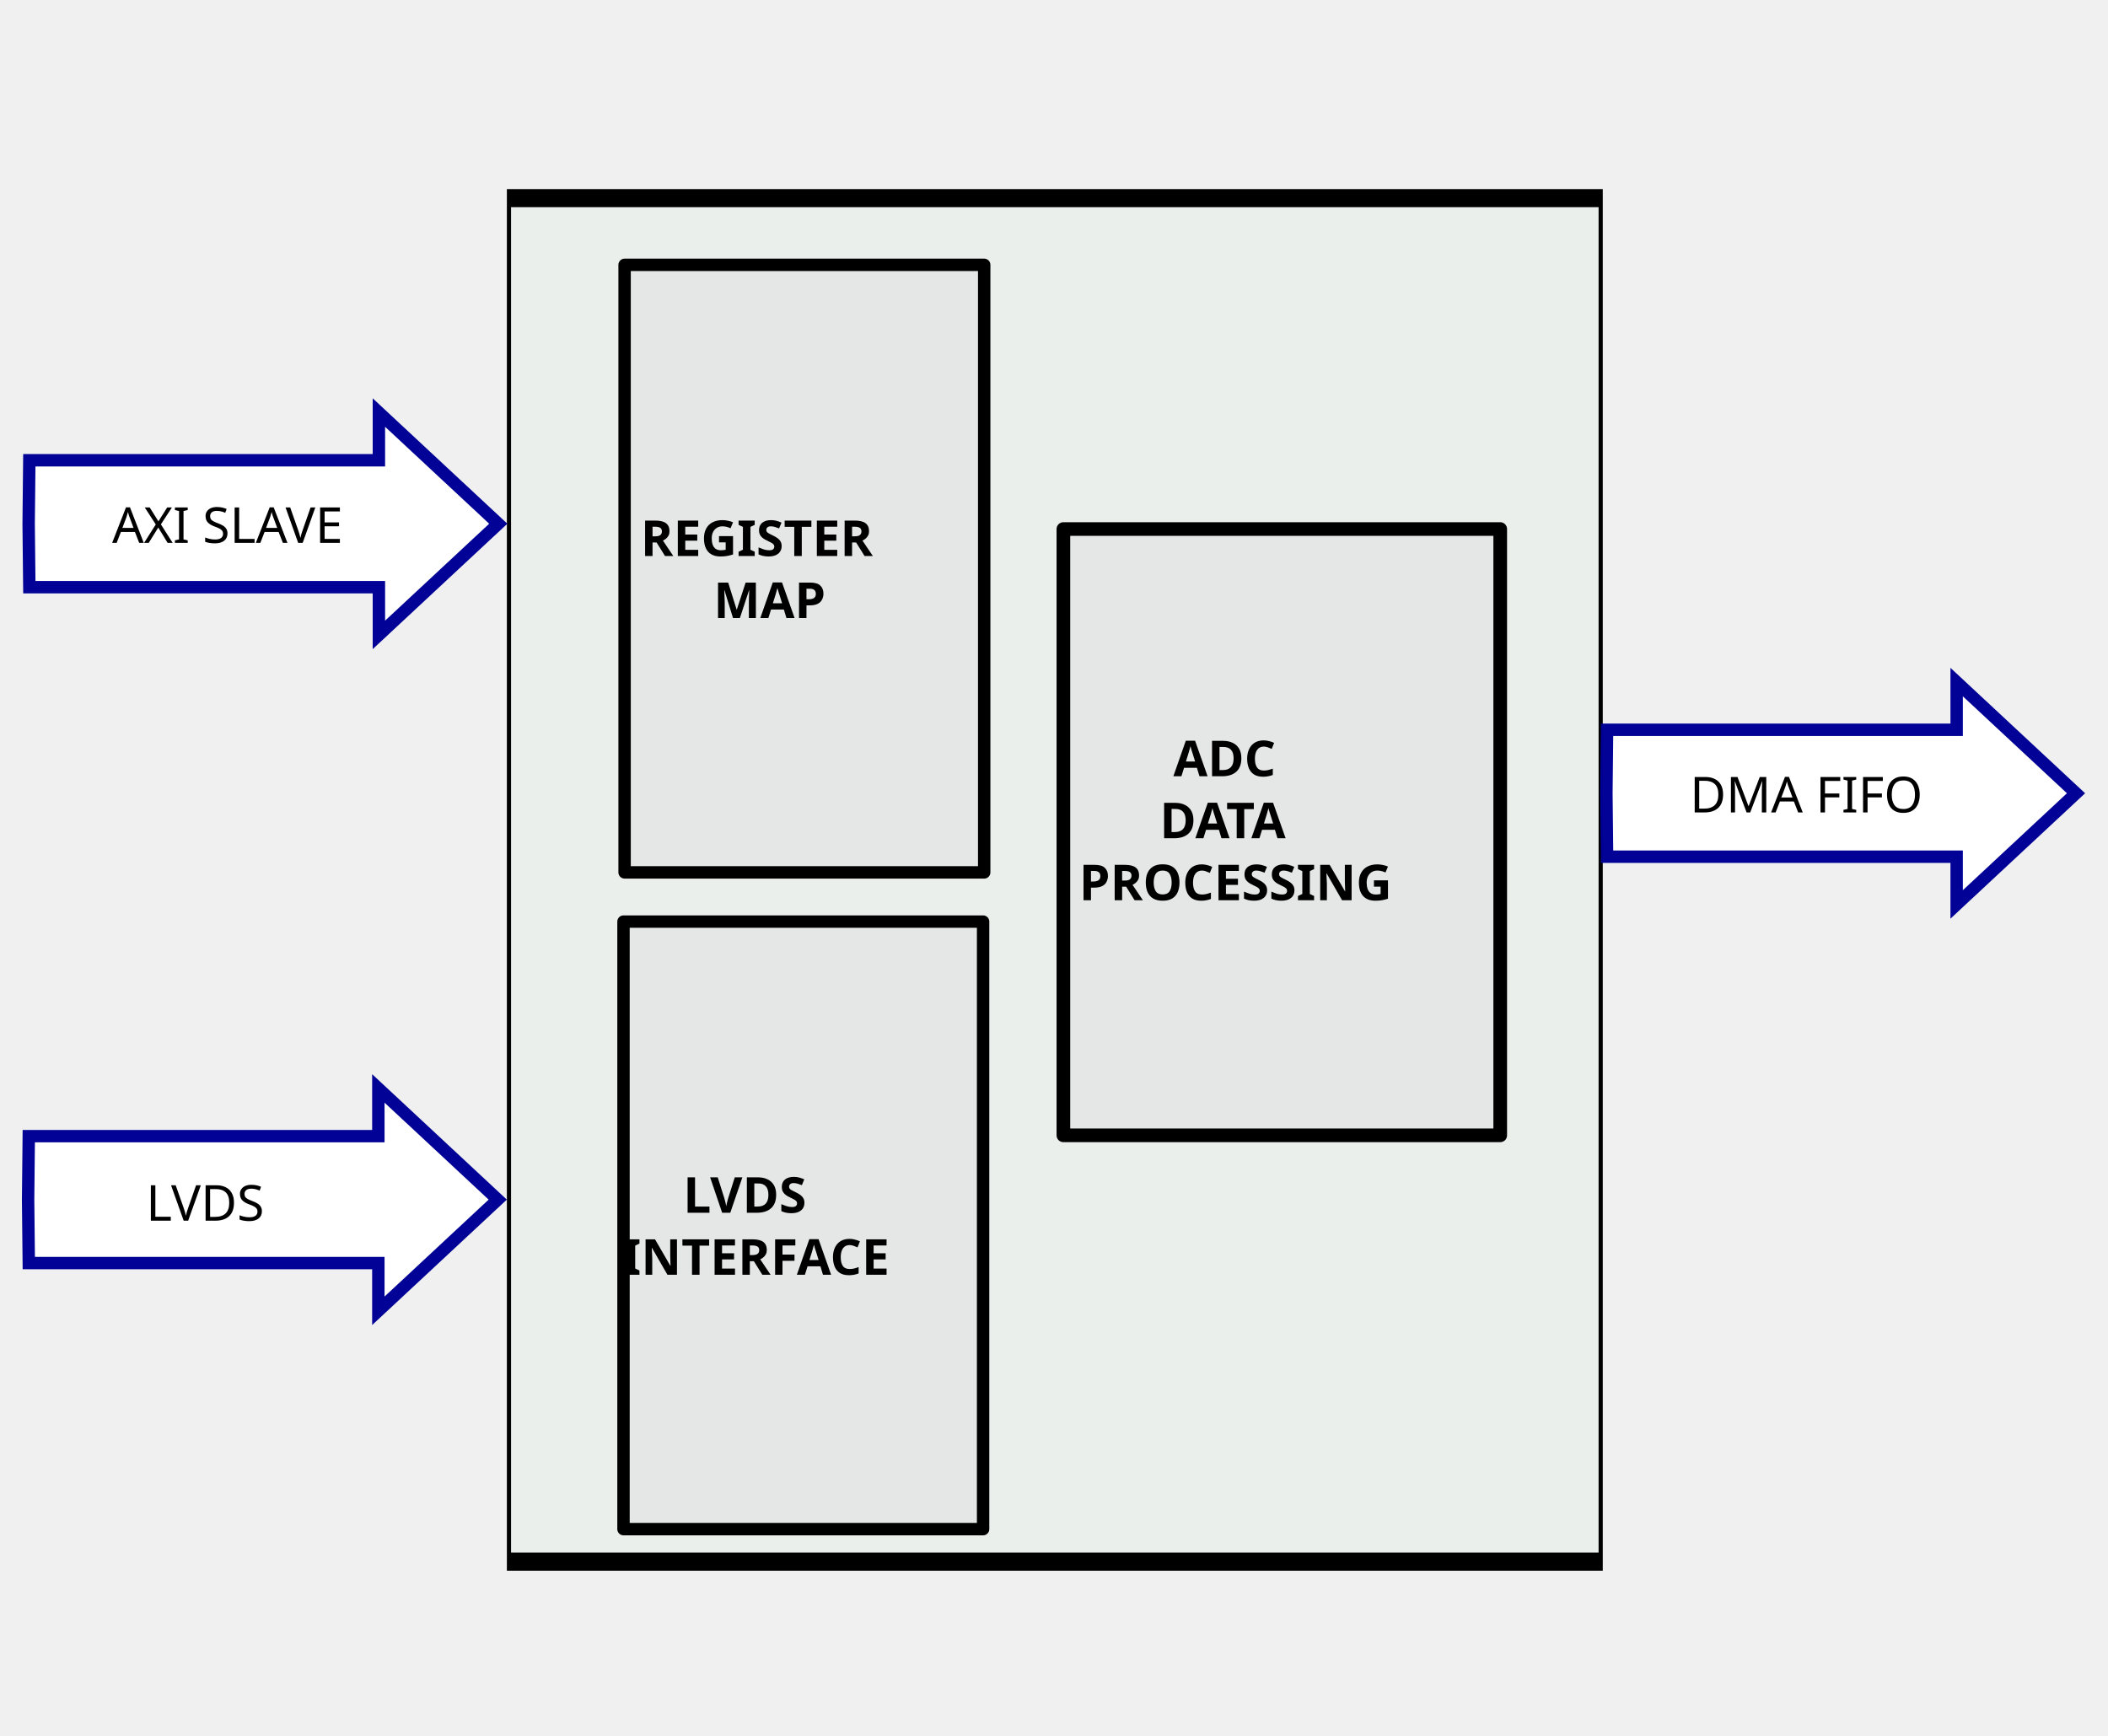
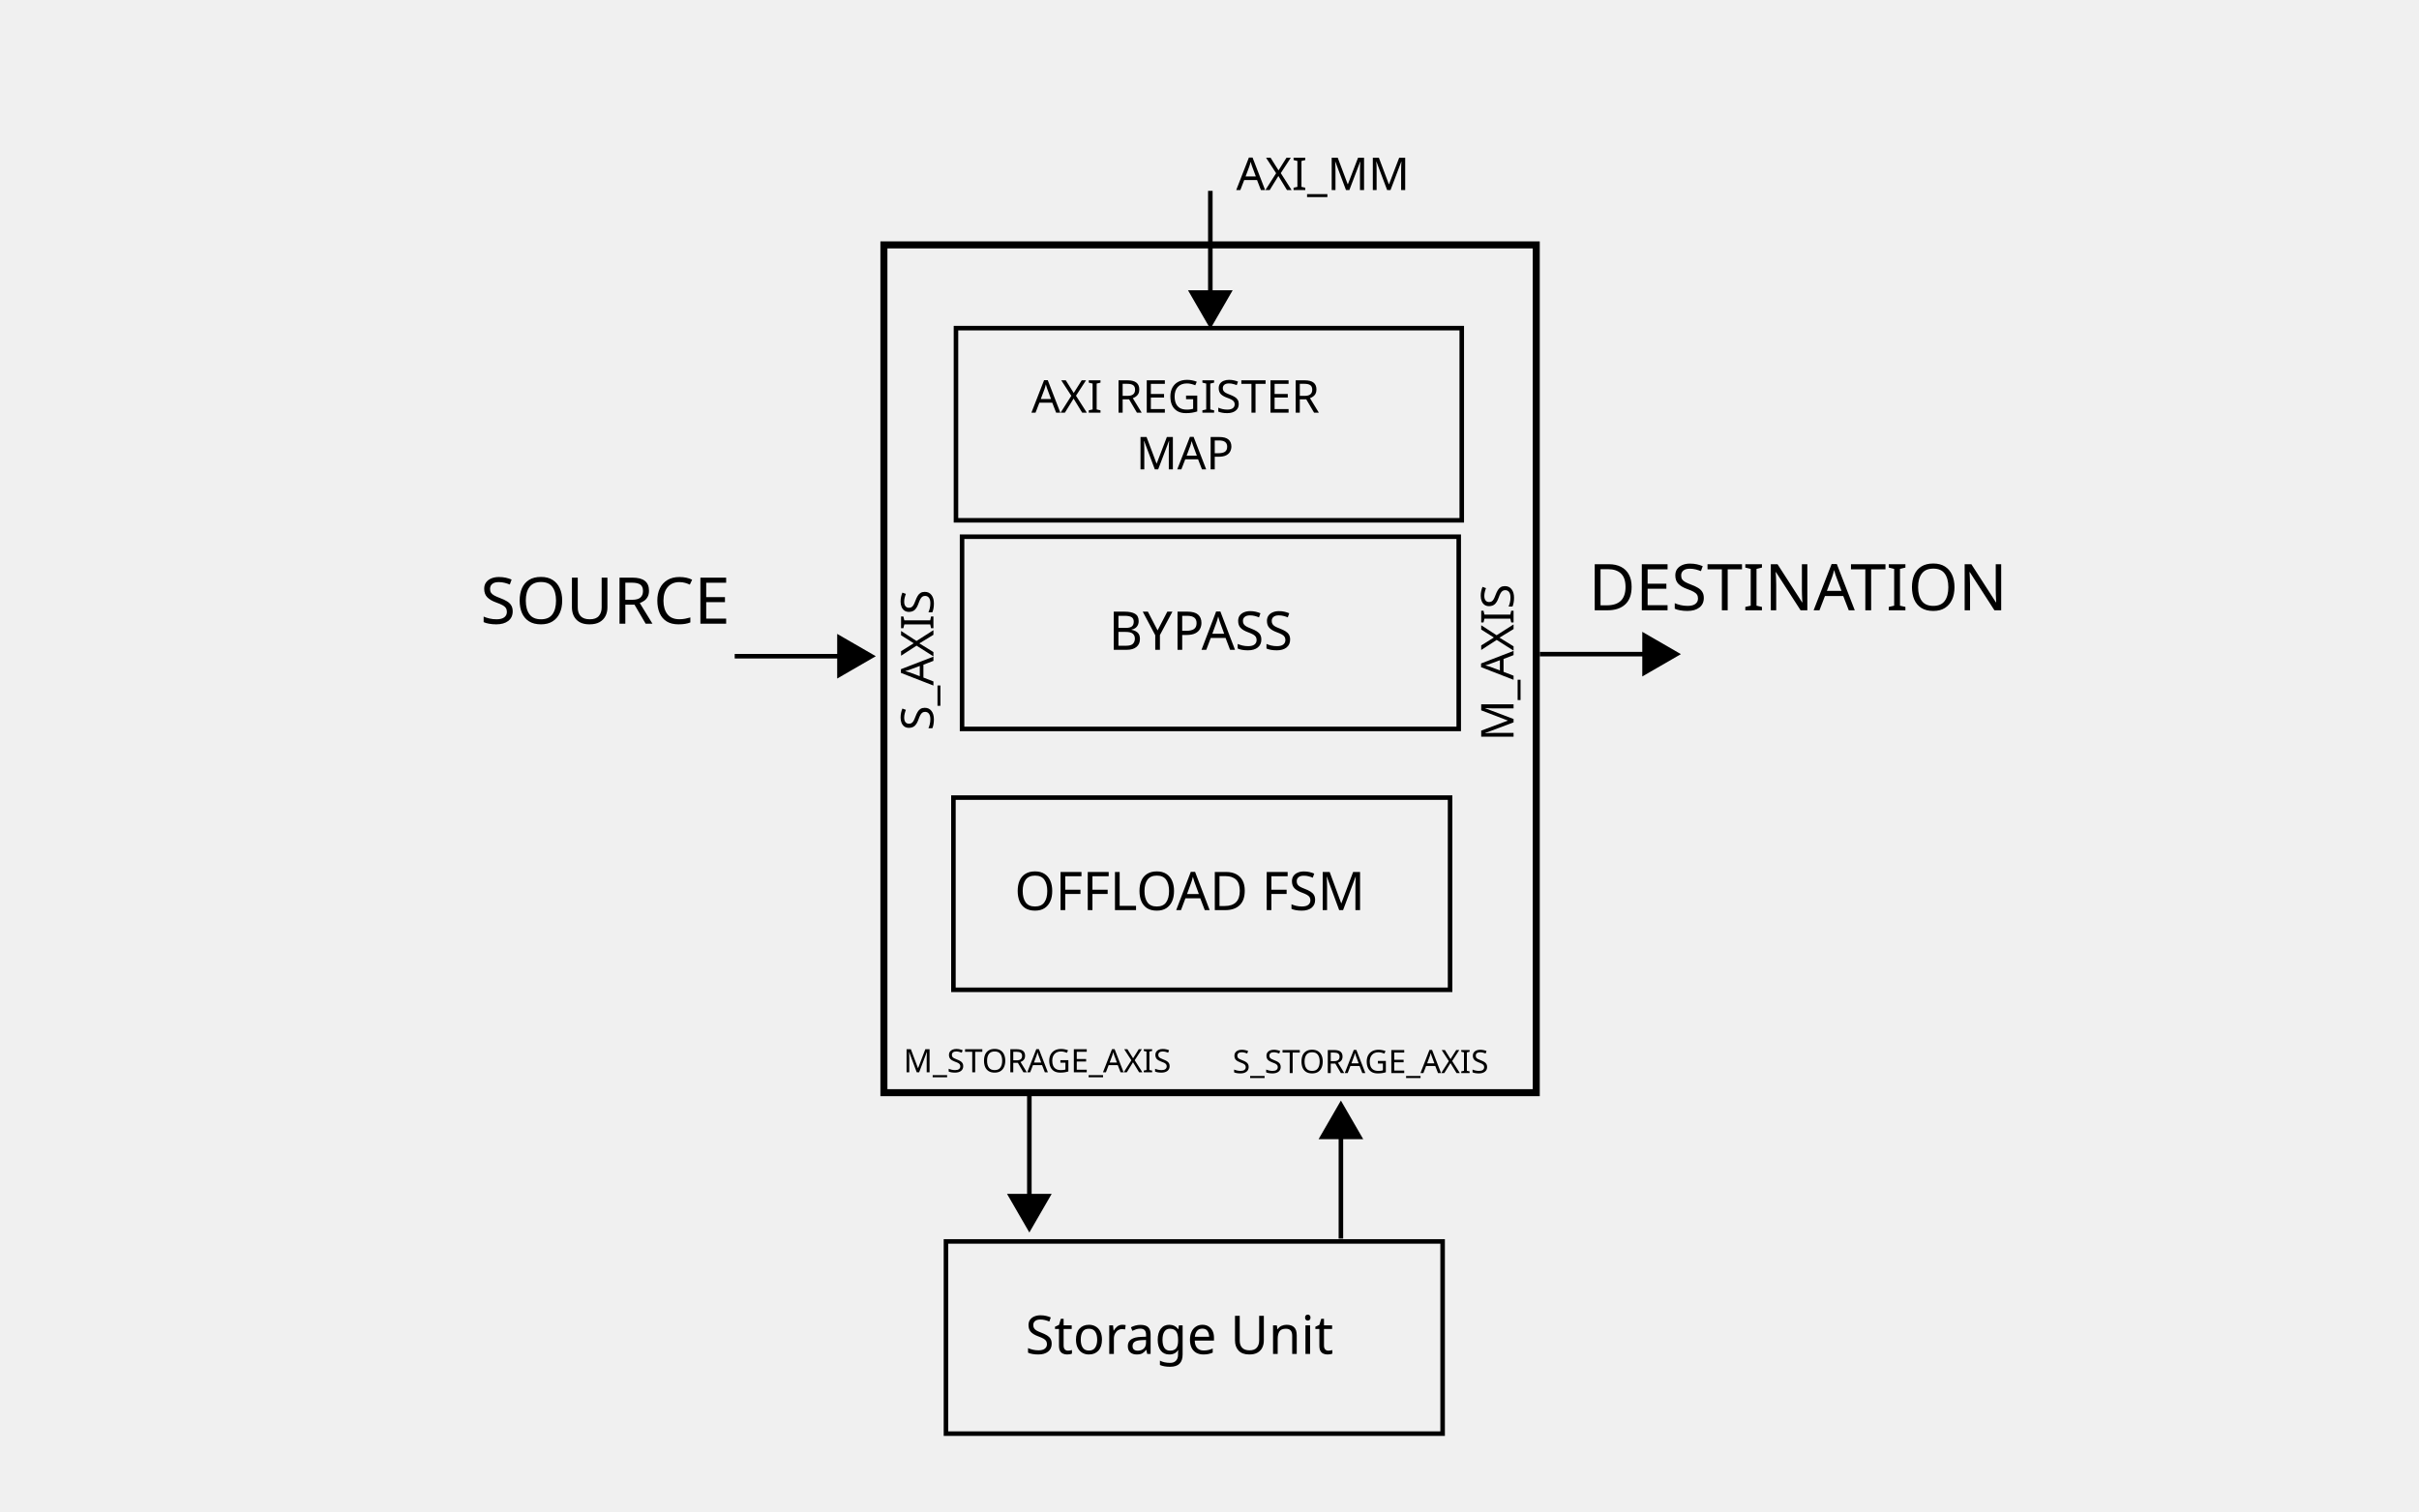
- <svg xmlns="http://www.w3.org/2000/svg" width="425" height="350" viewBox="0 0 425 350" id="svg2" version="1.1">
+ <svg xmlns="http://www.w3.org/2000/svg" width="800" height="500" viewBox="0 0 800 500" id="svg2" version="1.1">
  <defs id="defs4">
-     <pattern y="0" x="0" height="6" width="6" patternUnits="userSpaceOnUse" id="EMFhbasepattern" />
+     <marker orient="auto" refY="0" refX="0" id="marker8368" style="overflow:visible">
+       <path id="path8370" d="m 5.77,0 -8.65,5 0,-10 8.65,5 z" style="fill:#000000;fill-opacity:1;fill-rule:evenodd;stroke:#000000;stroke-width:1pt;stroke-opacity:1" transform="scale(0.8,0.8)" />
+     </marker>
+     <marker style="overflow:visible" id="marker7024" refX="0" refY="0" orient="auto">
+       <path transform="scale(0.8,0.8)" style="fill:#000000;fill-opacity:1;fill-rule:evenodd;stroke:#000000;stroke-width:1pt;stroke-opacity:1" d="m 5.77,0 -8.65,5 0,-10 8.65,5 z" id="path7026" />
+     </marker>
+     <marker style="overflow:visible" id="marker6894" refX="0" refY="0" orient="auto">
+       <path transform="scale(0.8,0.8)" style="fill:#000000;fill-opacity:1;fill-rule:evenodd;stroke:#000000;stroke-width:1pt;stroke-opacity:1" d="m 5.77,0 -8.65,5 0,-10 8.65,5 z" id="path6896" />
+     </marker>
+     <marker style="overflow:visible" id="marker6770" refX="0" refY="0" orient="auto">
+       <path transform="scale(0.8,0.8)" style="fill:#000000;fill-opacity:1;fill-rule:evenodd;stroke:#000000;stroke-width:1pt;stroke-opacity:1" d="m 5.77,0 -8.65,5 0,-10 8.65,5 z" id="path6772" />
+     </marker>
+     <marker orient="auto" refY="0" refX="0" id="marker6384" style="overflow:visible">
+       <path id="path6386" d="m 5.77,0 -8.65,5 0,-10 8.65,5 z" style="fill:#000000;fill-opacity:1;fill-rule:evenodd;stroke:#000000;stroke-width:1pt;stroke-opacity:1" transform="scale(0.8,0.8)" />
+     </marker>
+     <marker orient="auto" refY="0" refX="0" id="marker5850" style="overflow:visible">
+       <path id="path5852" d="m 5.77,0 -8.65,5 0,-10 8.65,5 z" style="fill:#000000;fill-opacity:1;fill-rule:evenodd;stroke:#000000;stroke-width:1pt;stroke-opacity:1" transform="scale(0.8,0.8)" />
+     </marker>
+     <marker orient="auto" refY="0" refX="0" id="marker5774" style="overflow:visible">
+       <path id="path5776" d="m 5.77,0 -8.65,5 0,-10 8.65,5 z" style="fill:#000000;fill-opacity:1;fill-rule:evenodd;stroke:#000000;stroke-width:1pt;stroke-opacity:1" transform="scale(0.8,0.8)" />
+     </marker>
+     <marker orient="auto" refY="0" refX="0" id="TriangleOutL-5-7-7-3-2" style="overflow:visible">
+       <path id="path4988-2-1-3-5-5" d="m 5.77,0 -8.65,5 0,-10 8.65,5 z" style="fill:#000000;fill-opacity:1;fill-rule:evenodd;stroke:#000000;stroke-width:1pt;stroke-opacity:1" transform="scale(0.8,0.8)" />
+     </marker>
+     <marker orient="auto" refY="0" refX="0" id="TriangleOutL-5-7-7" style="overflow:visible">
+       <path id="path4988-2-1-3" d="m 5.77,0 -8.65,5 0,-10 8.65,5 z" style="fill:#000000;fill-opacity:1;fill-rule:evenodd;stroke:#000000;stroke-width:1pt;stroke-opacity:1" transform="scale(0.8,0.8)" />
+     </marker>
+     <marker orient="auto" refY="0" refX="0" id="TriangleOutL-5-7" style="overflow:visible">
+       <path id="path4988-2-1" d="m 5.77,0 -8.65,5 0,-10 8.65,5 z" style="fill:#000000;fill-opacity:1;fill-rule:evenodd;stroke:#000000;stroke-width:1pt;stroke-opacity:1" transform="scale(0.8,0.8)" />
+     </marker>
+     <marker orient="auto" refY="0" refX="0" id="TriangleOutL-5" style="overflow:visible">
+       <path id="path4988-2" d="m 5.77,0 -8.65,5 0,-10 8.65,5 z" style="fill:#000000;fill-opacity:1;fill-rule:evenodd;stroke:#000000;stroke-width:1pt;stroke-opacity:1" transform="scale(0.8,0.8)" />
+     </marker>
+     <marker orient="auto" refY="0" refX="0" id="TriangleOutL" style="overflow:visible">
+       <path id="path4988" d="m 5.77,0 -8.65,5 0,-10 8.65,5 z" style="fill:#000000;fill-opacity:1;fill-rule:evenodd;stroke:#000000;stroke-width:1pt;stroke-opacity:1" transform="scale(0.8,0.8)" />
+     </marker>
+     <marker orient="auto" refY="0" refX="0" id="TriangleOutL-5-7-7-2" style="overflow:visible">
+       <path id="path4988-2-1-3-6" d="m 5.77,0 -8.65,5 0,-10 8.65,5 z" style="fill:#000000;fill-opacity:1;fill-rule:evenodd;stroke:#000000;stroke-width:1pt;stroke-opacity:1" transform="scale(0.8,0.8)" />
+     </marker>
+     <marker orient="auto" refY="0" refX="0" id="marker5850-1" style="overflow:visible">
+       <path id="path5852-8" d="m 5.77,0 -8.65,5 0,-10 8.65,5 z" style="fill:#000000;fill-opacity:1;fill-rule:evenodd;stroke:#000000;stroke-width:1pt;stroke-opacity:1" transform="scale(0.8,0.8)" />
+     </marker>
+     <marker orient="auto" refY="0" refX="0" id="marker5774-7" style="overflow:visible">
+       <path id="path5776-7" d="m 5.77,0 -8.65,5 0,-10 8.65,5 z" style="fill:#000000;fill-opacity:1;fill-rule:evenodd;stroke:#000000;stroke-width:1pt;stroke-opacity:1" transform="scale(0.8,0.8)" />
+     </marker>
+     <marker orient="auto" refY="0" refX="0" id="TriangleOutL-5-7-7-9" style="overflow:visible">
+       <path id="path4988-2-1-3-9" d="M 5.77,0 -2.88,5 V -5 Z" style="fill:#000000;fill-opacity:1;fill-rule:evenodd;stroke:#000000;stroke-width:1pt;stroke-opacity:1" transform="scale(0.8)" />
+     </marker>
+     <marker orient="auto" refY="0" refX="0" id="marker8368-5" style="overflow:visible">
+       <path id="path8370-8" d="M 5.77,0 -2.88,5 V -5 Z" style="fill:#000000;fill-opacity:1;fill-rule:evenodd;stroke:#000000;stroke-width:1pt;stroke-opacity:1" transform="scale(0.8)" />
+     </marker>
+     <marker orient="auto" refY="0" refX="0" id="marker8368-5-6" style="overflow:visible">
+       <path id="path8370-8-4" d="M 5.77,0 -2.88,5 V -5 Z" style="fill:#000000;fill-opacity:1;fill-rule:evenodd;stroke:#000000;stroke-width:1pt;stroke-opacity:1" transform="scale(0.8)" />
+     </marker>
  </defs>
-   <g id="layer1" transform="translate(-13.13198,-537.9238)">
-     <text xml:space="preserve" style="font-style:normal;font-weight:normal;font-size:40px;line-height:125%;font-family:sans-serif;letter-spacing:0px;word-spacing:0px;fill:#000000;fill-opacity:1;stroke:none;stroke-width:1px;stroke-linecap:butt;stroke-linejoin:miter;stroke-opacity:1" x="108.826" y="336.356" id="text4214">
-       <tspan id="tspan4216" x="108.826" y="336.356" style="font-size:20px" />
+   <g id="layer1" transform="translate(0,-552.3622)">
+     <rect style="color:#000000;clip-rule:nonzero;display:inline;overflow:visible;visibility:visible;isolation:auto;mix-blend-mode:normal;color-interpolation:sRGB;color-interpolation-filters:linearRGB;solid-color:#000000;solid-opacity:1;fill:none;fill-opacity:1;fill-rule:evenodd;stroke:#000000;stroke-width:1.5;stroke-linecap:butt;stroke-linejoin:miter;stroke-miterlimit:4;stroke-dasharray:none;stroke-dashoffset:0;stroke-opacity:1;color-rendering:auto;image-rendering:auto;shape-rendering:auto;text-rendering:auto;enable-background:accumulate" id="rect4733-3" width="164.253" height="63.582" x="315.31" y="816.201" />
+     <text xml:space="preserve" style="font-style:normal;font-weight:normal;line-height:0%;font-family:sans-serif;letter-spacing:0px;word-spacing:0px;fill:#000000;fill-opacity:1;stroke:none;stroke-width:1px;stroke-linecap:butt;stroke-linejoin:miter;stroke-opacity:1" x="338.614" y="845.603" id="text4836-1" transform="scale(0.9908359,1.009249)">
+       <tspan id="tspan4838-5" x="338.614" y="845.603" style="font-size:17.5px;line-height:1.25">OFFLOAD FSM</tspan>
    </text>
-     <g transform="matrix(1.103181,0,0,4.791744,36.44472,-186.5609)" style="fill:#afedbd;fill-opacity:0.071;stroke:#000000;stroke-width:1;stroke-miterlimit:4;stroke-dasharray:none;stroke-dashoffset:0;stroke-opacity:1" id="g4180-1">
-       <rect y="159.532" x="71.884" height="57.375" width="199.517" id="rect3336-5" style="fill:#afedbd;fill-opacity:0.071;fill-rule:evenodd;stroke:#000000;stroke-width:0.761;stroke-linecap:butt;stroke-linejoin:miter;stroke-miterlimit:4;stroke-dasharray:none;stroke-dashoffset:0;stroke-opacity:1" />
-     </g>
-     <path style="opacity:0.99;fill:#ffffff;fill-opacity:1;fill-rule:evenodd;stroke:#000096;stroke-width:2.5;stroke-linecap:round;stroke-linejoin:miter;stroke-miterlimit:4;stroke-dasharray:none;stroke-opacity:1" d="m 89.522,665.937 0,-9.62 -70.477,0 -0.137,-12.796 0.135,-12.796 70.479,0 0,-9.62 24.068,22.417 z" id="path34982" />
-     <text xml:space="preserve" style="font-style:normal;font-weight:normal;font-size:10px;line-height:125%;font-family:sans-serif;letter-spacing:0px;word-spacing:0px;fill:#000000;fill-opacity:1;stroke:none;stroke-width:1px;stroke-linecap:butt;stroke-linejoin:miter;stroke-opacity:1" x="35.742" y="647.385" id="text4196">
-       <tspan id="tspan4198" x="35.742" y="647.385" style="font-size:10px">AXI SLAVE</tspan>
+     <rect style="color:#000000;clip-rule:nonzero;display:inline;overflow:visible;visibility:visible;opacity:1;isolation:auto;mix-blend-mode:normal;color-interpolation:sRGB;color-interpolation-filters:linearRGB;solid-color:#000000;solid-opacity:1;fill:none;fill-opacity:1;fill-rule:evenodd;stroke:#000000;stroke-width:2.322;stroke-linecap:butt;stroke-linejoin:miter;stroke-miterlimit:4;stroke-dasharray:none;stroke-dashoffset:0;stroke-opacity:1;color-rendering:auto;image-rendering:auto;shape-rendering:auto;text-rendering:auto;enable-background:accumulate" id="rect4731" width="215.739" height="280.435" x="292.321" y="633.373" />
+     <rect style="color:#000000;clip-rule:nonzero;display:inline;overflow:visible;visibility:visible;opacity:1;isolation:auto;mix-blend-mode:normal;color-interpolation:sRGB;color-interpolation-filters:linearRGB;solid-color:#000000;solid-opacity:1;fill:none;fill-opacity:1;fill-rule:evenodd;stroke:#000000;stroke-width:1.5;stroke-linecap:butt;stroke-linejoin:miter;stroke-miterlimit:4;stroke-dasharray:none;stroke-dashoffset:0;stroke-opacity:1;color-rendering:auto;image-rendering:auto;shape-rendering:auto;text-rendering:auto;enable-background:accumulate" id="rect4733" width="164.253" height="63.582" x="318.168" y="729.904" />
+     <rect style="color:#000000;clip-rule:nonzero;display:inline;overflow:visible;visibility:visible;opacity:1;isolation:auto;mix-blend-mode:normal;color-interpolation:sRGB;color-interpolation-filters:linearRGB;solid-color:#000000;solid-opacity:1;fill:none;fill-opacity:1;fill-rule:evenodd;stroke:#000000;stroke-width:1.5;stroke-linecap:butt;stroke-linejoin:miter;stroke-miterlimit:4;stroke-dasharray:none;stroke-dashoffset:0;stroke-opacity:1;color-rendering:auto;image-rendering:auto;shape-rendering:auto;text-rendering:auto;enable-background:accumulate" id="rect4733-2" width="167.27" height="63.568" x="316.155" y="660.909" />
+     <text xml:space="preserve" style="font-style:normal;font-weight:normal;line-height:0%;font-family:sans-serif;letter-spacing:0px;word-spacing:0px;fill:#000000;fill-opacity:1;stroke:none;stroke-width:1px;stroke-linecap:butt;stroke-linejoin:miter;stroke-opacity:1" x="399.665" y="688.87" id="text4804">
+       <tspan id="tspan4806" x="399.665" y="688.87" style="font-size:15px;line-height:1.25;text-align:center;text-anchor:middle">AXI REGISTER</tspan>
+       <tspan x="399.665" y="707.62" id="tspan4808" style="font-size:15px;line-height:1.25;text-align:center;text-anchor:middle">MAP</tspan>
    </text>
-     <rect style="opacity:1;fill:#d7d7d7;fill-opacity:0.353;fill-rule:nonzero;stroke:#000000;stroke-width:2.5;stroke-linecap:round;stroke-linejoin:round;stroke-miterlimit:4;stroke-dasharray:none;stroke-dashoffset:0;stroke-opacity:1" id="rect4204" width="72.5" height="122.5" x="139.059" y="591.324" />
-     <text xml:space="preserve" style="font-style:normal;font-weight:normal;font-size:10px;line-height:125%;font-family:sans-serif;letter-spacing:0px;word-spacing:0px;fill:#000000;fill-opacity:1;stroke:none;stroke-width:1px;stroke-linecap:butt;stroke-linejoin:miter;stroke-opacity:1" x="174.796" y="650.03" id="text4206">
-       <tspan id="tspan4208" x="174.796" y="650.03" style="font-style:normal;font-variant:normal;font-weight:bold;font-stretch:normal;font-family:sans-serif;-inkscape-font-specification:'sans-serif Bold';text-align:center;text-anchor:middle">REGISTER</tspan>
-       <tspan x="174.796" y="662.53" style="font-style:normal;font-variant:normal;font-weight:bold;font-stretch:normal;font-family:sans-serif;-inkscape-font-specification:'sans-serif Bold';text-align:center;text-anchor:middle" id="tspan4251">MAP</tspan>
+     <text xml:space="preserve" style="font-style:normal;font-weight:normal;line-height:0%;font-family:sans-serif;letter-spacing:0px;word-spacing:0px;fill:#000000;fill-opacity:1;stroke:none;stroke-width:1px;stroke-linecap:butt;stroke-linejoin:miter;stroke-opacity:1" x="370.044" y="760.277" id="text4836" transform="scale(0.9908359,1.009249)">
+       <tspan id="tspan4838" x="370.044" y="760.277" style="font-size:17.5px;line-height:1.25">BYPASS</tspan>
    </text>
-     <g id="g4357" transform="translate(-13.89132,-73.70117)">
-       <rect y="797.444" x="152.729" height="122.5" width="72.5" id="rect4204-3" style="opacity:1;fill:#d7d7d7;fill-opacity:0.353;fill-rule:nonzero;stroke:#000000;stroke-width:2.5;stroke-linecap:round;stroke-linejoin:round;stroke-miterlimit:4;stroke-dasharray:none;stroke-dashoffset:0;stroke-opacity:1" />
-       <text id="text4206-2" y="856.15" x="188.467" style="font-style:normal;font-weight:normal;font-size:10px;line-height:125%;font-family:sans-serif;letter-spacing:0px;word-spacing:0px;fill:#000000;fill-opacity:1;stroke:none;stroke-width:1px;stroke-linecap:butt;stroke-linejoin:miter;stroke-opacity:1" xml:space="preserve">
-         <tspan id="tspan4251-9" style="font-style:normal;font-variant:normal;font-weight:bold;font-stretch:normal;font-family:sans-serif;-inkscape-font-specification:'sans-serif Bold';text-align:center;text-anchor:middle" y="856.15" x="190.176">LVDS </tspan>
-         <tspan style="font-style:normal;font-variant:normal;font-weight:bold;font-stretch:normal;font-family:sans-serif;-inkscape-font-specification:'sans-serif Bold';text-align:center;text-anchor:middle" y="868.65" x="188.467" id="tspan4369">INTERFACE</tspan>
-       </text>
-     </g>
-     <flowRoot xml:space="preserve" id="flowRoot4272" style="font-style:normal;font-weight:normal;font-size:40px;line-height:125%;font-family:sans-serif;letter-spacing:0px;word-spacing:0px;fill:#000000;fill-opacity:1;stroke:none;stroke-width:1px;stroke-linecap:butt;stroke-linejoin:miter;stroke-opacity:1">
-       <flowRegion id="flowRegion4274">
-         <rect id="rect4276" width="183.356" height="283.765" x="-27.831" y="74.488" />
-       </flowRegion>
-       <flowPara id="flowPara4278" />
-     </flowRoot>
-     <text xml:space="preserve" style="font-style:normal;font-weight:normal;font-size:40px;line-height:125%;font-family:sans-serif;letter-spacing:0px;word-spacing:0px;fill:#000000;fill-opacity:1;stroke:none;stroke-width:1px;stroke-linecap:butt;stroke-linejoin:miter;stroke-opacity:1" x="274.524" y="600.338" id="text4295">
-       <tspan id="tspan4297" x="274.524" y="600.338" />
+     <path style="fill:none;fill-rule:evenodd;stroke:#000000;stroke-width:1.5;stroke-linecap:butt;stroke-linejoin:miter;stroke-miterlimit:4;stroke-dasharray:none;stroke-opacity:1;marker-end:url(#TriangleOutL-5-7-7)" d="m 242.978,769.435 h 38.148" id="path4840" />
+     <text xml:space="preserve" style="font-style:normal;font-weight:normal;line-height:0%;font-family:sans-serif;letter-spacing:0px;word-spacing:0px;fill:#000000;fill-opacity:1;stroke:none;stroke-width:1px;stroke-linecap:butt;stroke-linejoin:miter;stroke-opacity:1" x="-794.033" y="308.699" id="text5814" transform="rotate(-90)">
+       <tspan id="tspan5816" x="-794.033" y="308.699" style="font-size:15px;line-height:1.25">S_AXIS</tspan>
    </text>
-     <g id="g4362" transform="translate(-72.90671,199.4537)">
-       <rect y="445.14" x="300.431" height="122.247" width="88.073" id="rect4204-2" style="opacity:1;fill:#d7d7d7;fill-opacity:0.353;fill-rule:nonzero;stroke:#000000;stroke-width:2.753;stroke-linecap:round;stroke-linejoin:round;stroke-miterlimit:4;stroke-dasharray:none;stroke-dashoffset:0;stroke-opacity:1" />
-       <text id="text4206-0" y="494.989" x="344.228" style="font-style:normal;font-weight:normal;font-size:10px;line-height:125%;font-family:sans-serif;letter-spacing:0px;word-spacing:0px;fill:#000000;fill-opacity:1;stroke:none;stroke-width:1px;stroke-linecap:butt;stroke-linejoin:miter;stroke-opacity:1" xml:space="preserve">
-         <tspan id="tspan4251-95" style="font-style:normal;font-variant:normal;font-weight:bold;font-stretch:normal;font-family:sans-serif;-inkscape-font-specification:'sans-serif Bold';text-align:center;text-anchor:middle" y="494.989" x="345.937">ADC </tspan>
-         <tspan id="tspan4322" style="font-style:normal;font-variant:normal;font-weight:bold;font-stretch:normal;font-family:sans-serif;-inkscape-font-specification:'sans-serif Bold';text-align:center;text-anchor:middle" y="507.489" x="344.228">DATA</tspan>
-         <tspan id="tspan4324" style="font-style:normal;font-variant:normal;font-weight:bold;font-stretch:normal;font-family:sans-serif;-inkscape-font-specification:'sans-serif Bold';text-align:center;text-anchor:middle" y="519.989" x="344.228">PROCESSING</tspan>
-       </text>
-     </g>
-     <path style="opacity:0.99;fill:#ffffff;fill-opacity:1;fill-rule:evenodd;stroke:#000096;stroke-width:2.5;stroke-linecap:round;stroke-linejoin:miter;stroke-miterlimit:4;stroke-dasharray:none;stroke-opacity:1" d="m 89.413,802.217 0,-9.62 -70.477,0 -0.137,-12.796 0.135,-12.796 70.479,0 0,-9.62 24.068,22.417 z" id="path34982-9" />
-     <text xml:space="preserve" style="font-style:normal;font-weight:normal;font-size:10px;line-height:125%;font-family:sans-serif;letter-spacing:0px;word-spacing:0px;fill:#000000;fill-opacity:1;stroke:none;stroke-width:1px;stroke-linecap:butt;stroke-linejoin:miter;stroke-opacity:1" x="42.579" y="784.051" id="text4196-2">
-       <tspan id="tspan4198-0" x="42.579" y="784.051" style="font-size:10px">LVDS</tspan>
+     <path style="fill:none;fill-rule:evenodd;stroke:#000000;stroke-width:1.5;stroke-linecap:butt;stroke-linejoin:miter;stroke-miterlimit:4;stroke-dasharray:none;stroke-opacity:1;marker-end:url(#marker8368)" d="m 400.276,615.495 v 37.143" id="path8360" />
+     <text xml:space="preserve" style="font-style:normal;font-weight:normal;line-height:0%;font-family:sans-serif;letter-spacing:0px;word-spacing:0px;fill:#000000;fill-opacity:1;stroke:none;stroke-width:1px;stroke-linecap:butt;stroke-linejoin:miter;stroke-opacity:1" x="408.837" y="615.24" id="text8660">
+       <tspan id="tspan8662" x="408.837" y="615.24" style="font-size:15px;line-height:1.25">AXI_MM</tspan>
    </text>
-     <path style="opacity:0.99;fill:#ffffff;fill-opacity:1;fill-rule:evenodd;stroke:#000096;stroke-width:2.5;stroke-linecap:round;stroke-linejoin:miter;stroke-miterlimit:4;stroke-dasharray:none;stroke-opacity:1" d="m 407.618,720.284 0,-9.62 -70.477,0 -0.137,-12.796 0.135,-12.796 70.479,0 0,-9.62 24.068,22.417 z" id="path34982-4" />
-     <text xml:space="preserve" style="font-style:normal;font-weight:normal;font-size:10px;line-height:125%;font-family:sans-serif;letter-spacing:0px;word-spacing:0px;fill:#000000;fill-opacity:1;stroke:none;stroke-width:1px;stroke-linecap:butt;stroke-linejoin:miter;stroke-opacity:1" x="353.839" y="701.732" id="text4196-0">
-       <tspan id="tspan4198-8" x="353.839" y="701.732" style="font-size:10px">DMA FIFO</tspan>
+     <text xml:space="preserve" style="font-style:normal;font-weight:normal;font-size:21.333px;line-height:1.25;font-family:sans-serif;letter-spacing:0px;word-spacing:0px;fill:#000000;fill-opacity:1;stroke:none" x="214.008" y="713.129" id="text2292">
+       <tspan id="tspan2290" x="214.008" y="732.004" style="text-align:center;text-anchor:middle" />
+       <tspan x="214.008" y="758.67" id="tspan2294" style="text-align:center;text-anchor:middle">SOURCE</tspan>
+     </text>
+     <text xml:space="preserve" style="font-style:normal;font-weight:normal;line-height:0%;font-family:sans-serif;letter-spacing:0px;word-spacing:0px;fill:#000000;fill-opacity:1;stroke:none;stroke-width:1px;stroke-linecap:butt;stroke-linejoin:miter;stroke-opacity:1" x="-797.504" y="500.56" id="text5814-4" transform="rotate(-90)">
+       <tspan id="tspan5816-4" x="-797.504" y="500.56" style="font-size:15px;line-height:1.25">M_AXIS</tspan>
+     </text>
+     <path style="fill:none;fill-rule:evenodd;stroke:#000000;stroke-width:1.5;stroke-linecap:butt;stroke-linejoin:miter;stroke-miterlimit:4;stroke-dasharray:none;stroke-opacity:1;marker-end:url(#TriangleOutL-5-7-7-9)" d="m 509.234,768.747 h 38.148" id="path4840-4" />
+     <text xml:space="preserve" style="font-style:normal;font-weight:normal;font-size:21.333px;line-height:1.25;font-family:sans-serif;letter-spacing:0px;word-spacing:0px;fill:#000000;fill-opacity:1;stroke:none" x="608.481" y="708.695" id="text2292-9">
+       <tspan id="tspan2290-3" x="608.481" y="727.57" style="text-align:center;text-anchor:middle" />
+       <tspan x="608.481" y="754.237" id="tspan2294-9" style="text-align:center;text-anchor:middle">DESTINATION</tspan>
+     </text>
+     <path style="fill:none;fill-rule:evenodd;stroke:#000000;stroke-width:1.5;stroke-linecap:butt;stroke-linejoin:miter;stroke-miterlimit:4;stroke-dasharray:none;stroke-opacity:1;marker-end:url(#marker8368-5)" d="m 340.421,914.398 v 37.143" id="path8360-3" />
+     <path style="fill:none;fill-rule:evenodd;stroke:#000000;stroke-width:1.5;stroke-linecap:butt;stroke-linejoin:miter;stroke-miterlimit:4;stroke-dasharray:none;stroke-opacity:1;marker-end:url(#marker8368-5-6)" d="M 443.457,962.083 V 924.94" id="path8360-3-5" />
+     <text xml:space="preserve" style="font-style:normal;font-weight:normal;line-height:0%;font-family:sans-serif;letter-spacing:0px;word-spacing:0px;fill:#000000;fill-opacity:1;stroke:none;stroke-width:1px;stroke-linecap:butt;stroke-linejoin:miter;stroke-opacity:1" x="298.787" y="907.069" id="text5814-3">
+       <tspan id="tspan5816-8" x="298.787" y="907.069" style="font-size:10.667px;line-height:0">M_STORAGE_AXIS</tspan>
+     </text>
+     <text xml:space="preserve" style="font-style:normal;font-weight:normal;line-height:0%;font-family:sans-serif;letter-spacing:0px;word-spacing:0px;fill:#000000;fill-opacity:1;stroke:none;stroke-width:1px;stroke-linecap:butt;stroke-linejoin:miter;stroke-opacity:1" x="407.596" y="907.333" id="text5814-3-0">
+       <tspan id="tspan5816-8-3" x="407.596" y="907.333" style="font-size:10.667px;line-height:1.25">S_STORAGE_AXIS</tspan>
+     </text>
+     <rect style="color:#000000;clip-rule:nonzero;display:inline;overflow:visible;visibility:visible;isolation:auto;mix-blend-mode:normal;color-interpolation:sRGB;color-interpolation-filters:linearRGB;solid-color:#000000;solid-opacity:1;fill:none;fill-opacity:1;fill-rule:evenodd;stroke:#000000;stroke-width:1.5;stroke-linecap:butt;stroke-linejoin:miter;stroke-miterlimit:4;stroke-dasharray:none;stroke-dashoffset:0;stroke-opacity:1;color-rendering:auto;image-rendering:auto;shape-rendering:auto;text-rendering:auto;enable-background:accumulate" id="rect4733-3-2" width="164.253" height="63.582" x="312.843" y="963.018" />
+     <text xml:space="preserve" style="font-style:normal;font-weight:normal;line-height:0%;font-family:sans-serif;letter-spacing:0px;word-spacing:0px;fill:#000000;fill-opacity:1;stroke:none;stroke-width:1px;stroke-linecap:butt;stroke-linejoin:miter;stroke-opacity:1" x="342.241" y="991.074" id="text4836-1-1" transform="scale(0.9908359,1.009249)">
+       <tspan id="tspan4838-5-5" x="342.241" y="991.074" style="font-size:17.5px;line-height:1.25">Storage Unit</tspan>
    </text>
  </g>
</svg>
